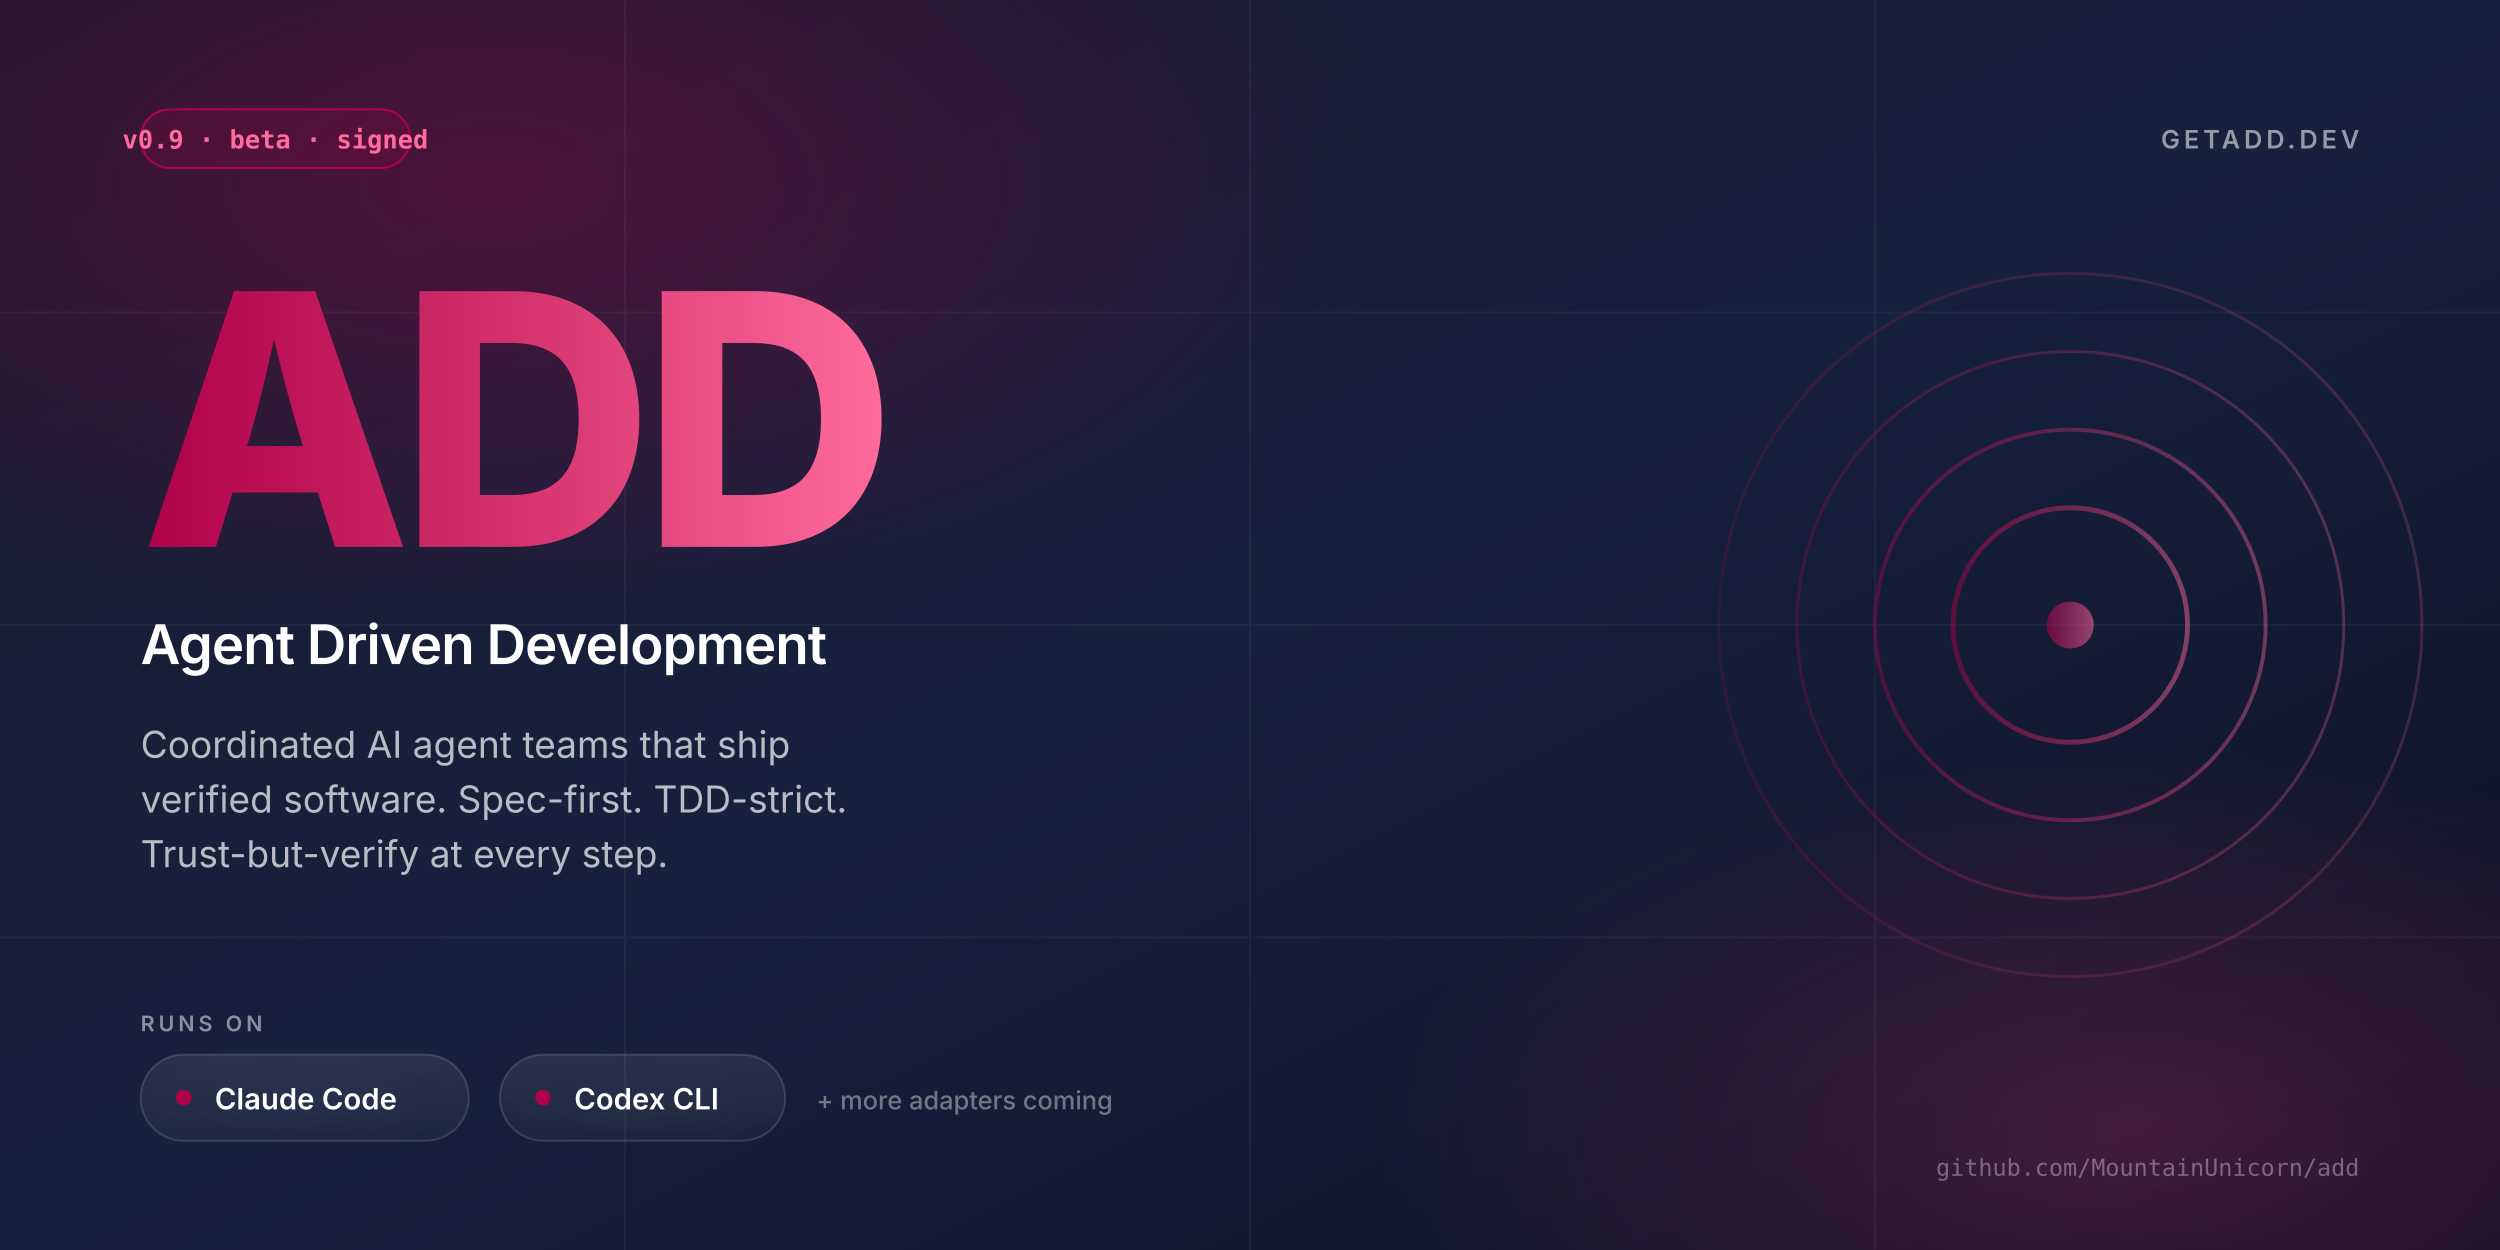
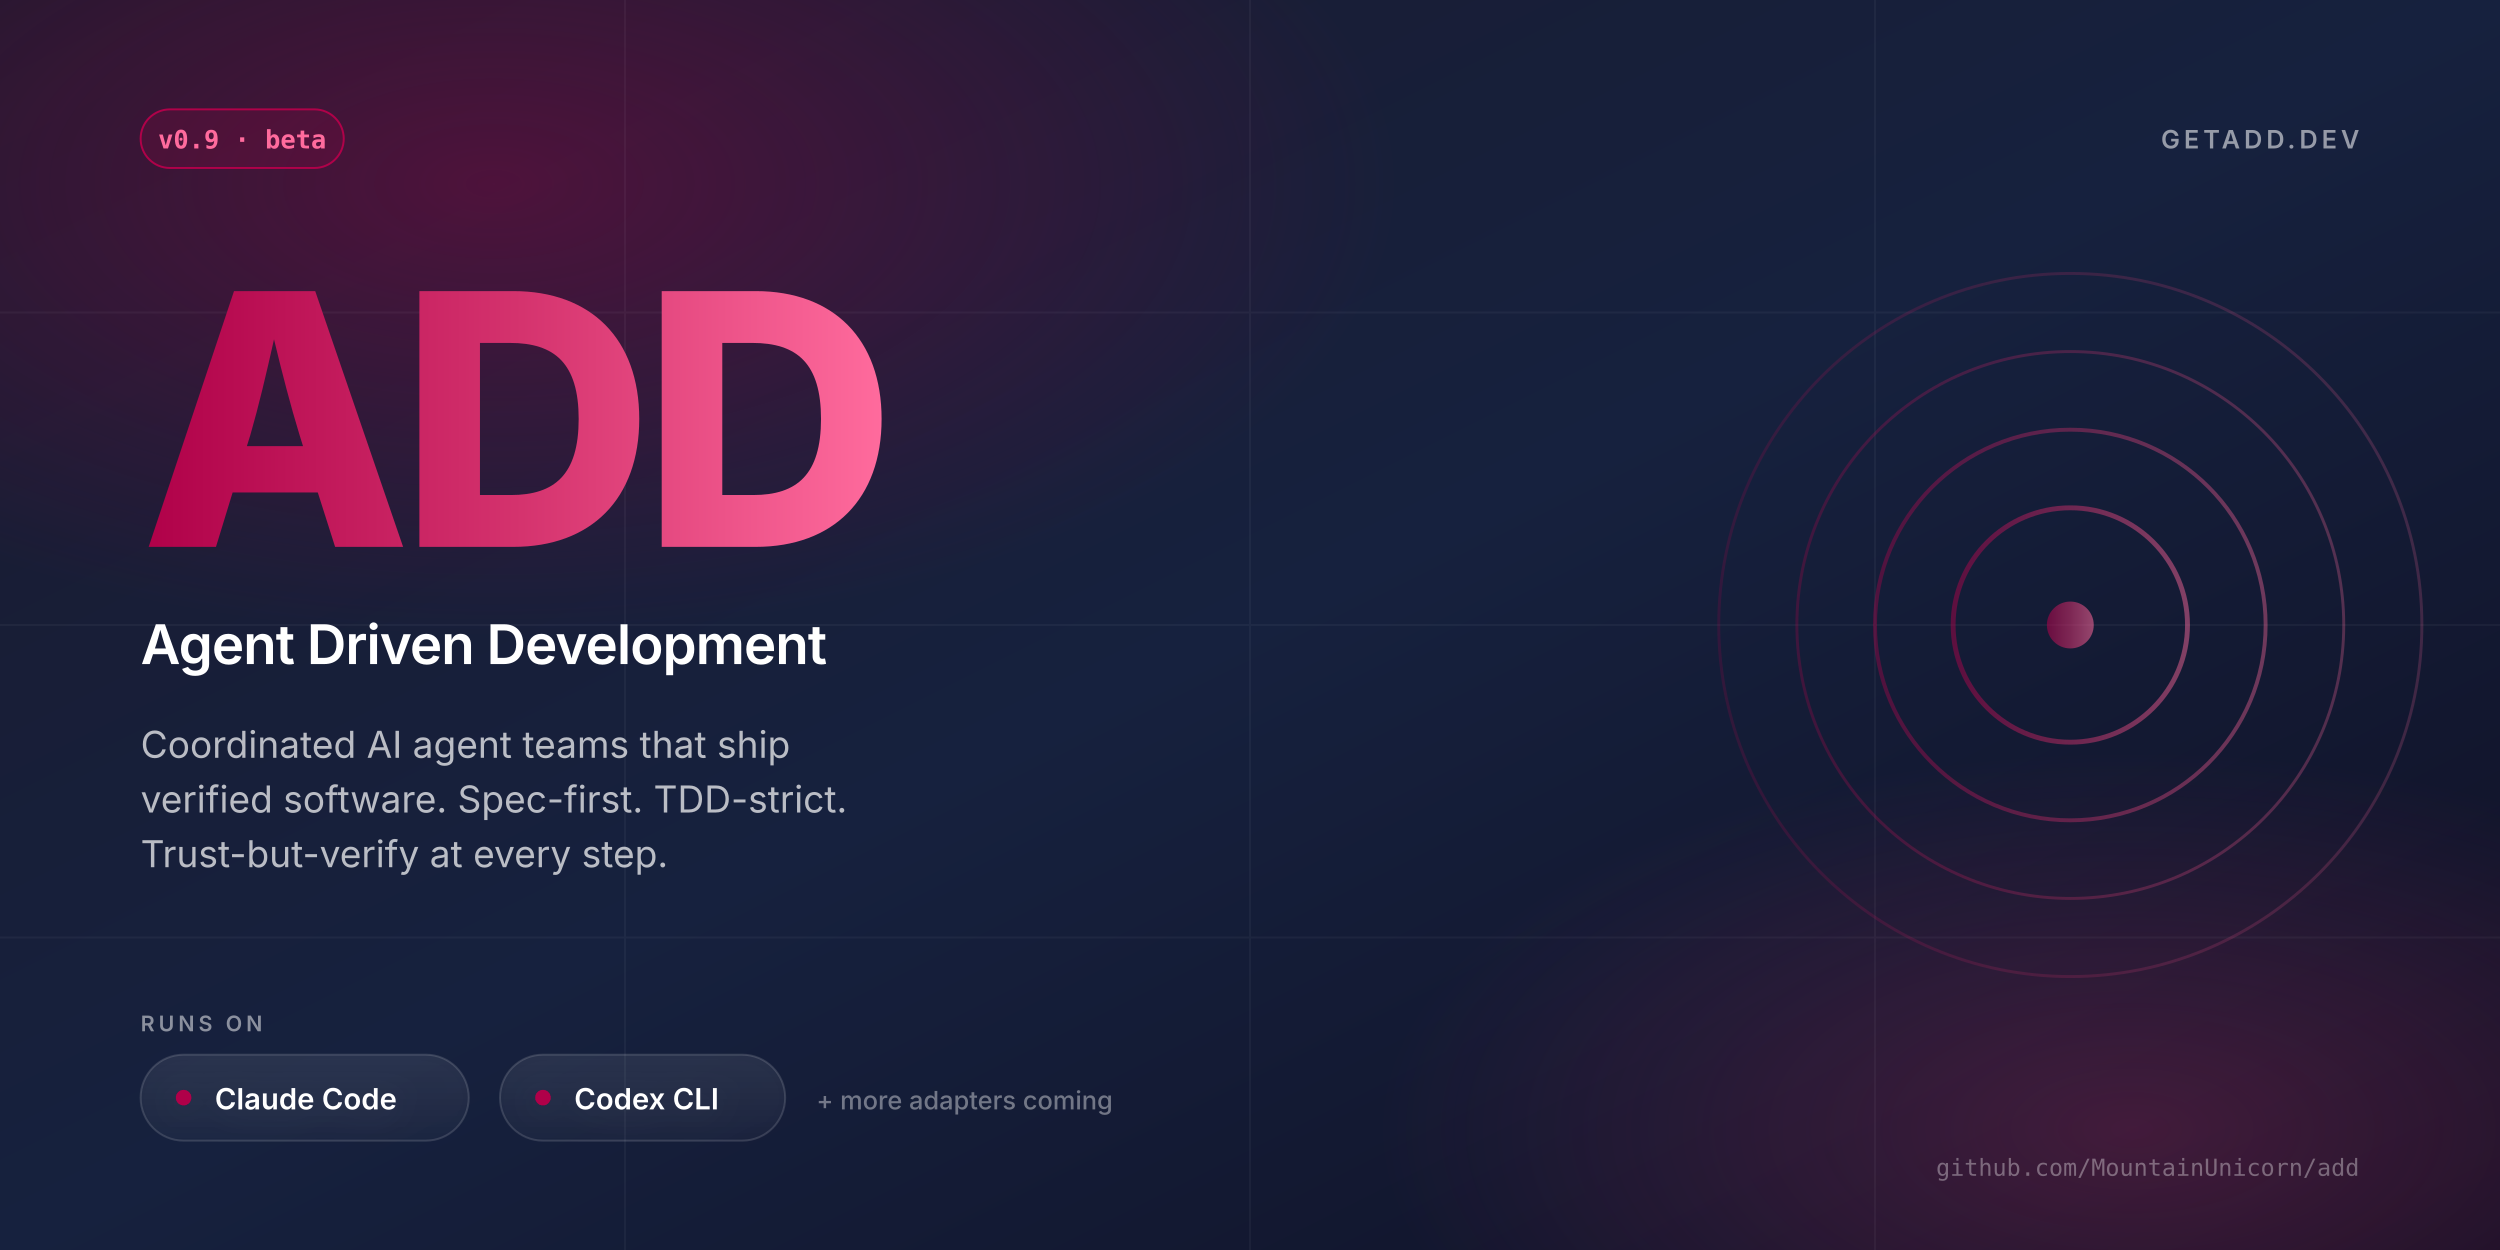
<svg xmlns="http://www.w3.org/2000/svg" viewBox="0 0 1280 640" width="1280" height="640">
  <defs>
    <linearGradient id="bg" x1="0%" y1="0%" x2="100%" y2="100%">
      <stop offset="0%" stop-color="#1a1a2e" />
      <stop offset="50%" stop-color="#16213e" />
      <stop offset="100%" stop-color="#0f0f23" />
    </linearGradient>
    <radialGradient id="glowTL" cx="20%" cy="15%" r="60%">
      <stop offset="0%" stop-color="#b00149" stop-opacity="0.35" />
      <stop offset="60%" stop-color="#b00149" stop-opacity="0" />
    </radialGradient>
    <radialGradient id="glowBR" cx="85%" cy="90%" r="50%">
      <stop offset="0%" stop-color="#d4326d" stop-opacity="0.25" />
      <stop offset="60%" stop-color="#d4326d" stop-opacity="0" />
    </radialGradient>
    <linearGradient id="accentGrad" x1="0%" y1="0%" x2="100%" y2="0%">
      <stop offset="0%" stop-color="#b00149" />
      <stop offset="50%" stop-color="#d4326d" />
      <stop offset="100%" stop-color="#ff6b9d" />
    </linearGradient>
    <linearGradient id="pillBg" x1="0%" y1="0%" x2="0%" y2="100%">
      <stop offset="0%" stop-color="rgba(255,255,255,0.08)" />
      <stop offset="100%" stop-color="rgba(255,255,255,0.02)" />
    </linearGradient>
    <filter id="softShadow" x="-50%" y="-50%" width="200%" height="200%">
      <feDropShadow dx="0" dy="4" stdDeviation="8" flood-opacity="0.25" />
    </filter>
  </defs>
  <rect width="1280" height="640" fill="url(#bg)" />
  <rect width="1280" height="640" fill="url(#glowTL)" />
  <rect width="1280" height="640" fill="url(#glowBR)" />
  <g opacity="0.04" stroke="#ffffff" stroke-width="1">
    <line x1="0" y1="160" x2="1280" y2="160" />
    <line x1="0" y1="320" x2="1280" y2="320" />
    <line x1="0" y1="480" x2="1280" y2="480" />
    <line x1="320" y1="0" x2="320" y2="640" />
    <line x1="640" y1="0" x2="640" y2="640" />
    <line x1="960" y1="0" x2="960" y2="640" />
  </g>
  <g transform="translate(72, 56)">
-     <rect x="0" y="0" width="138" height="30" rx="15" fill="rgba(176,1,73,0.15)" stroke="#b00149" stroke-width="1" />
-     <text x="69" y="20" text-anchor="middle" font-family="SF Mono, Monaco, monospace" font-size="13" font-weight="600" fill="#ff6b9d">v0.9 · beta · signed</text>
+     <rect x="0" y="0" width="104" height="30" rx="15" fill="rgba(176,1,73,0.15)" stroke="#b00149" stroke-width="1" />
+     <text x="52" y="20" text-anchor="middle" font-family="SF Mono, Monaco, monospace" font-size="13" font-weight="600" fill="#ff6b9d">v0.9 · beta</text>
  </g>
  <text x="1208" y="76" text-anchor="end" font-family="system-ui, -apple-system, sans-serif" font-size="13" font-weight="600" letter-spacing="2" fill="rgba(255,255,255,0.55)">
    GETADD.DEV
  </text>
  <text x="72" y="280" font-family="system-ui, -apple-system, sans-serif" font-size="180" font-weight="800" letter-spacing="-6" fill="url(#accentGrad)">
    ADD
  </text>
  <text x="72" y="340" font-family="system-ui, -apple-system, sans-serif" font-size="28" font-weight="600" letter-spacing="-0.5" fill="#ffffff">
    Agent Driven Development
  </text>
  <text x="72" y="388" font-family="system-ui, -apple-system, sans-serif" font-size="19" font-weight="400" fill="rgba(255,255,255,0.7)">
    <tspan>Coordinated AI agent teams that ship</tspan>
    <tspan x="72" dy="28">verified software. Spec-first. TDD-strict.</tspan>
    <tspan x="72" dy="28">Trust-but-verify at every step.</tspan>
  </text>
  <g transform="translate(72, 540)">
    <text x="0" y="-12" font-family="system-ui, -apple-system, sans-serif" font-size="11" font-weight="600" letter-spacing="2" fill="rgba(255,255,255,0.5)">
      RUNS ON
    </text>
    <g transform="translate(0, 0)" filter="url(#softShadow)">
      <rect x="0" y="0" width="168" height="44" rx="22" fill="url(#pillBg)" stroke="rgba(255,255,255,0.14)" stroke-width="1" />
      <circle cx="22" cy="22" r="4" fill="#b00149" />
      <text x="38" y="28" font-family="system-ui, -apple-system, sans-serif" font-size="15" font-weight="600" fill="#ffffff">
        Claude Code
      </text>
    </g>
    <g transform="translate(184, 0)" filter="url(#softShadow)">
      <rect x="0" y="0" width="146" height="44" rx="22" fill="url(#pillBg)" stroke="rgba(255,255,255,0.14)" stroke-width="1" />
      <circle cx="22" cy="22" r="4" fill="#b00149" />
      <text x="38" y="28" font-family="system-ui, -apple-system, sans-serif" font-size="15" font-weight="600" fill="#ffffff">
        Codex CLI
      </text>
    </g>
    <text x="346" y="28" font-family="system-ui, -apple-system, sans-serif" font-size="13" font-weight="500" fill="rgba(255,255,255,0.4)">
      + more adapters coming
    </text>
  </g>
  <g transform="translate(1060, 320)" opacity="0.55">
    <circle cx="0" cy="0" r="180" fill="none" stroke="url(#accentGrad)" stroke-width="1.5" opacity="0.35" />
    <circle cx="0" cy="0" r="140" fill="none" stroke="url(#accentGrad)" stroke-width="1.5" opacity="0.5" />
    <circle cx="0" cy="0" r="100" fill="none" stroke="url(#accentGrad)" stroke-width="2" opacity="0.7" />
    <circle cx="0" cy="0" r="60" fill="none" stroke="url(#accentGrad)" stroke-width="2.5" opacity="0.85" />
    <circle cx="0" cy="0" r="12" fill="url(#accentGrad)" />
  </g>
  <text x="1208" y="602" text-anchor="end" font-family="SF Mono, Monaco, monospace" font-size="12" fill="rgba(255,255,255,0.35)">
    github.com/MountainUnicorn/add
  </text>
</svg>
